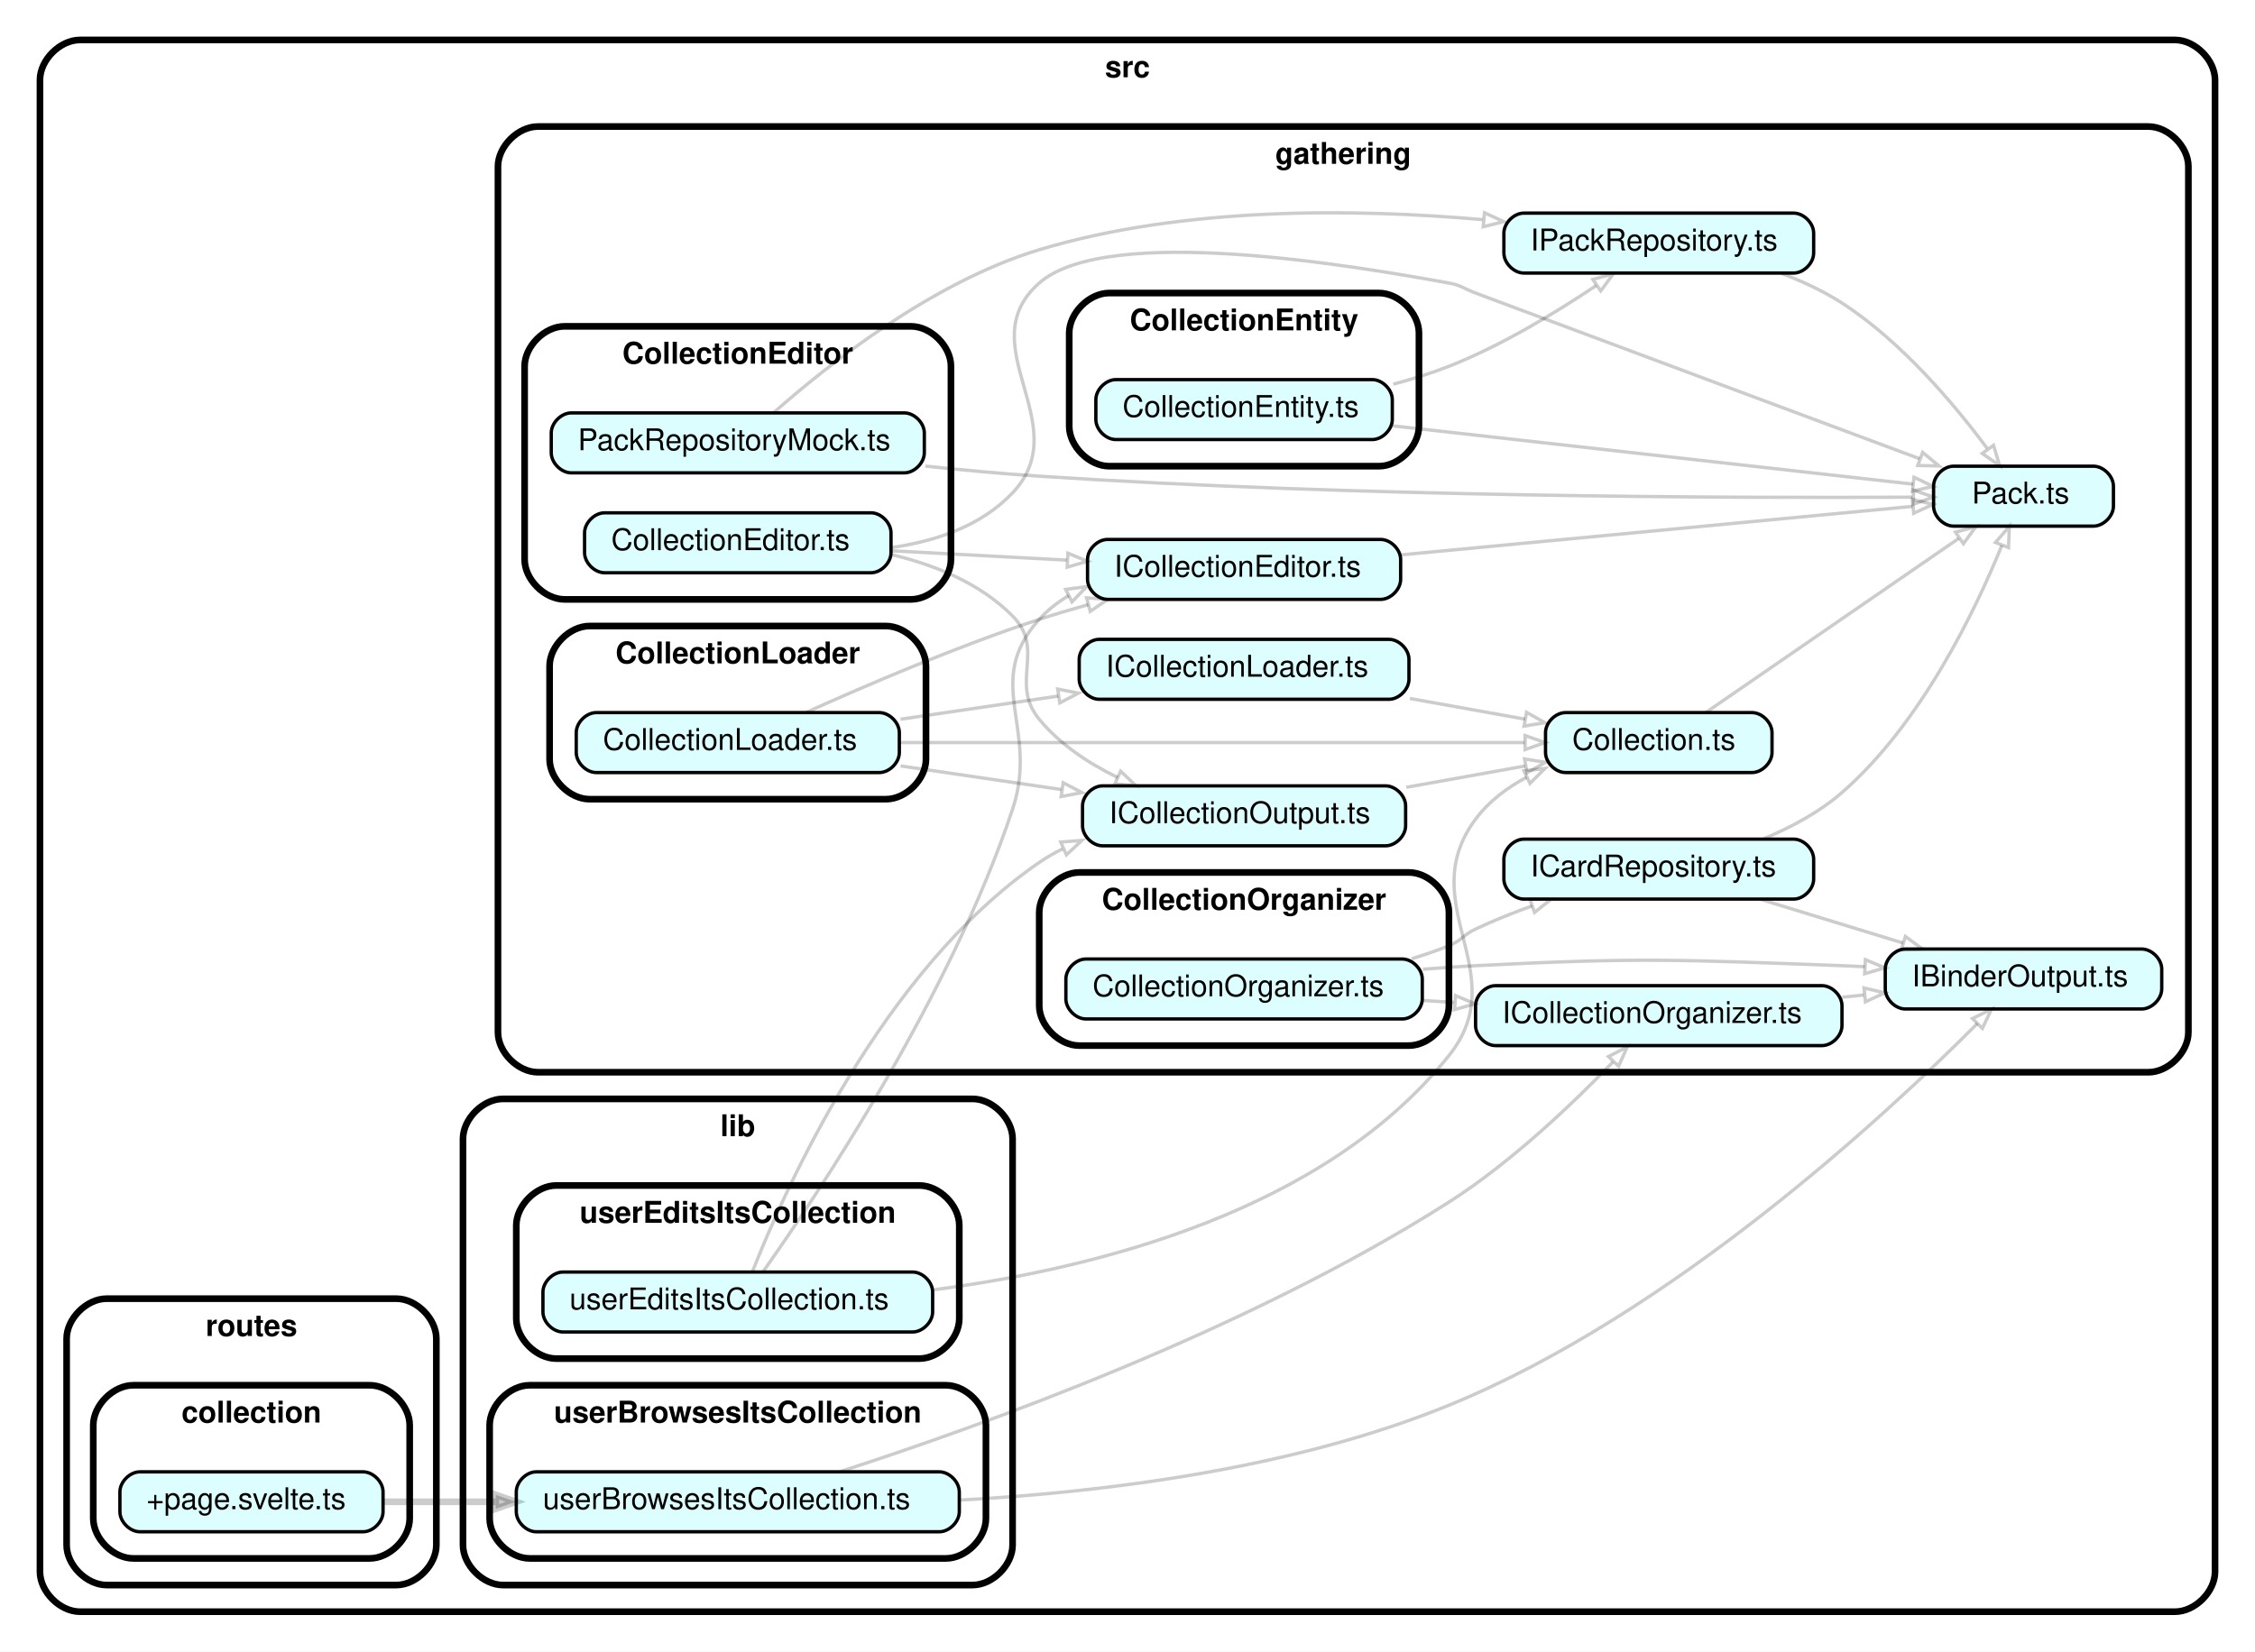
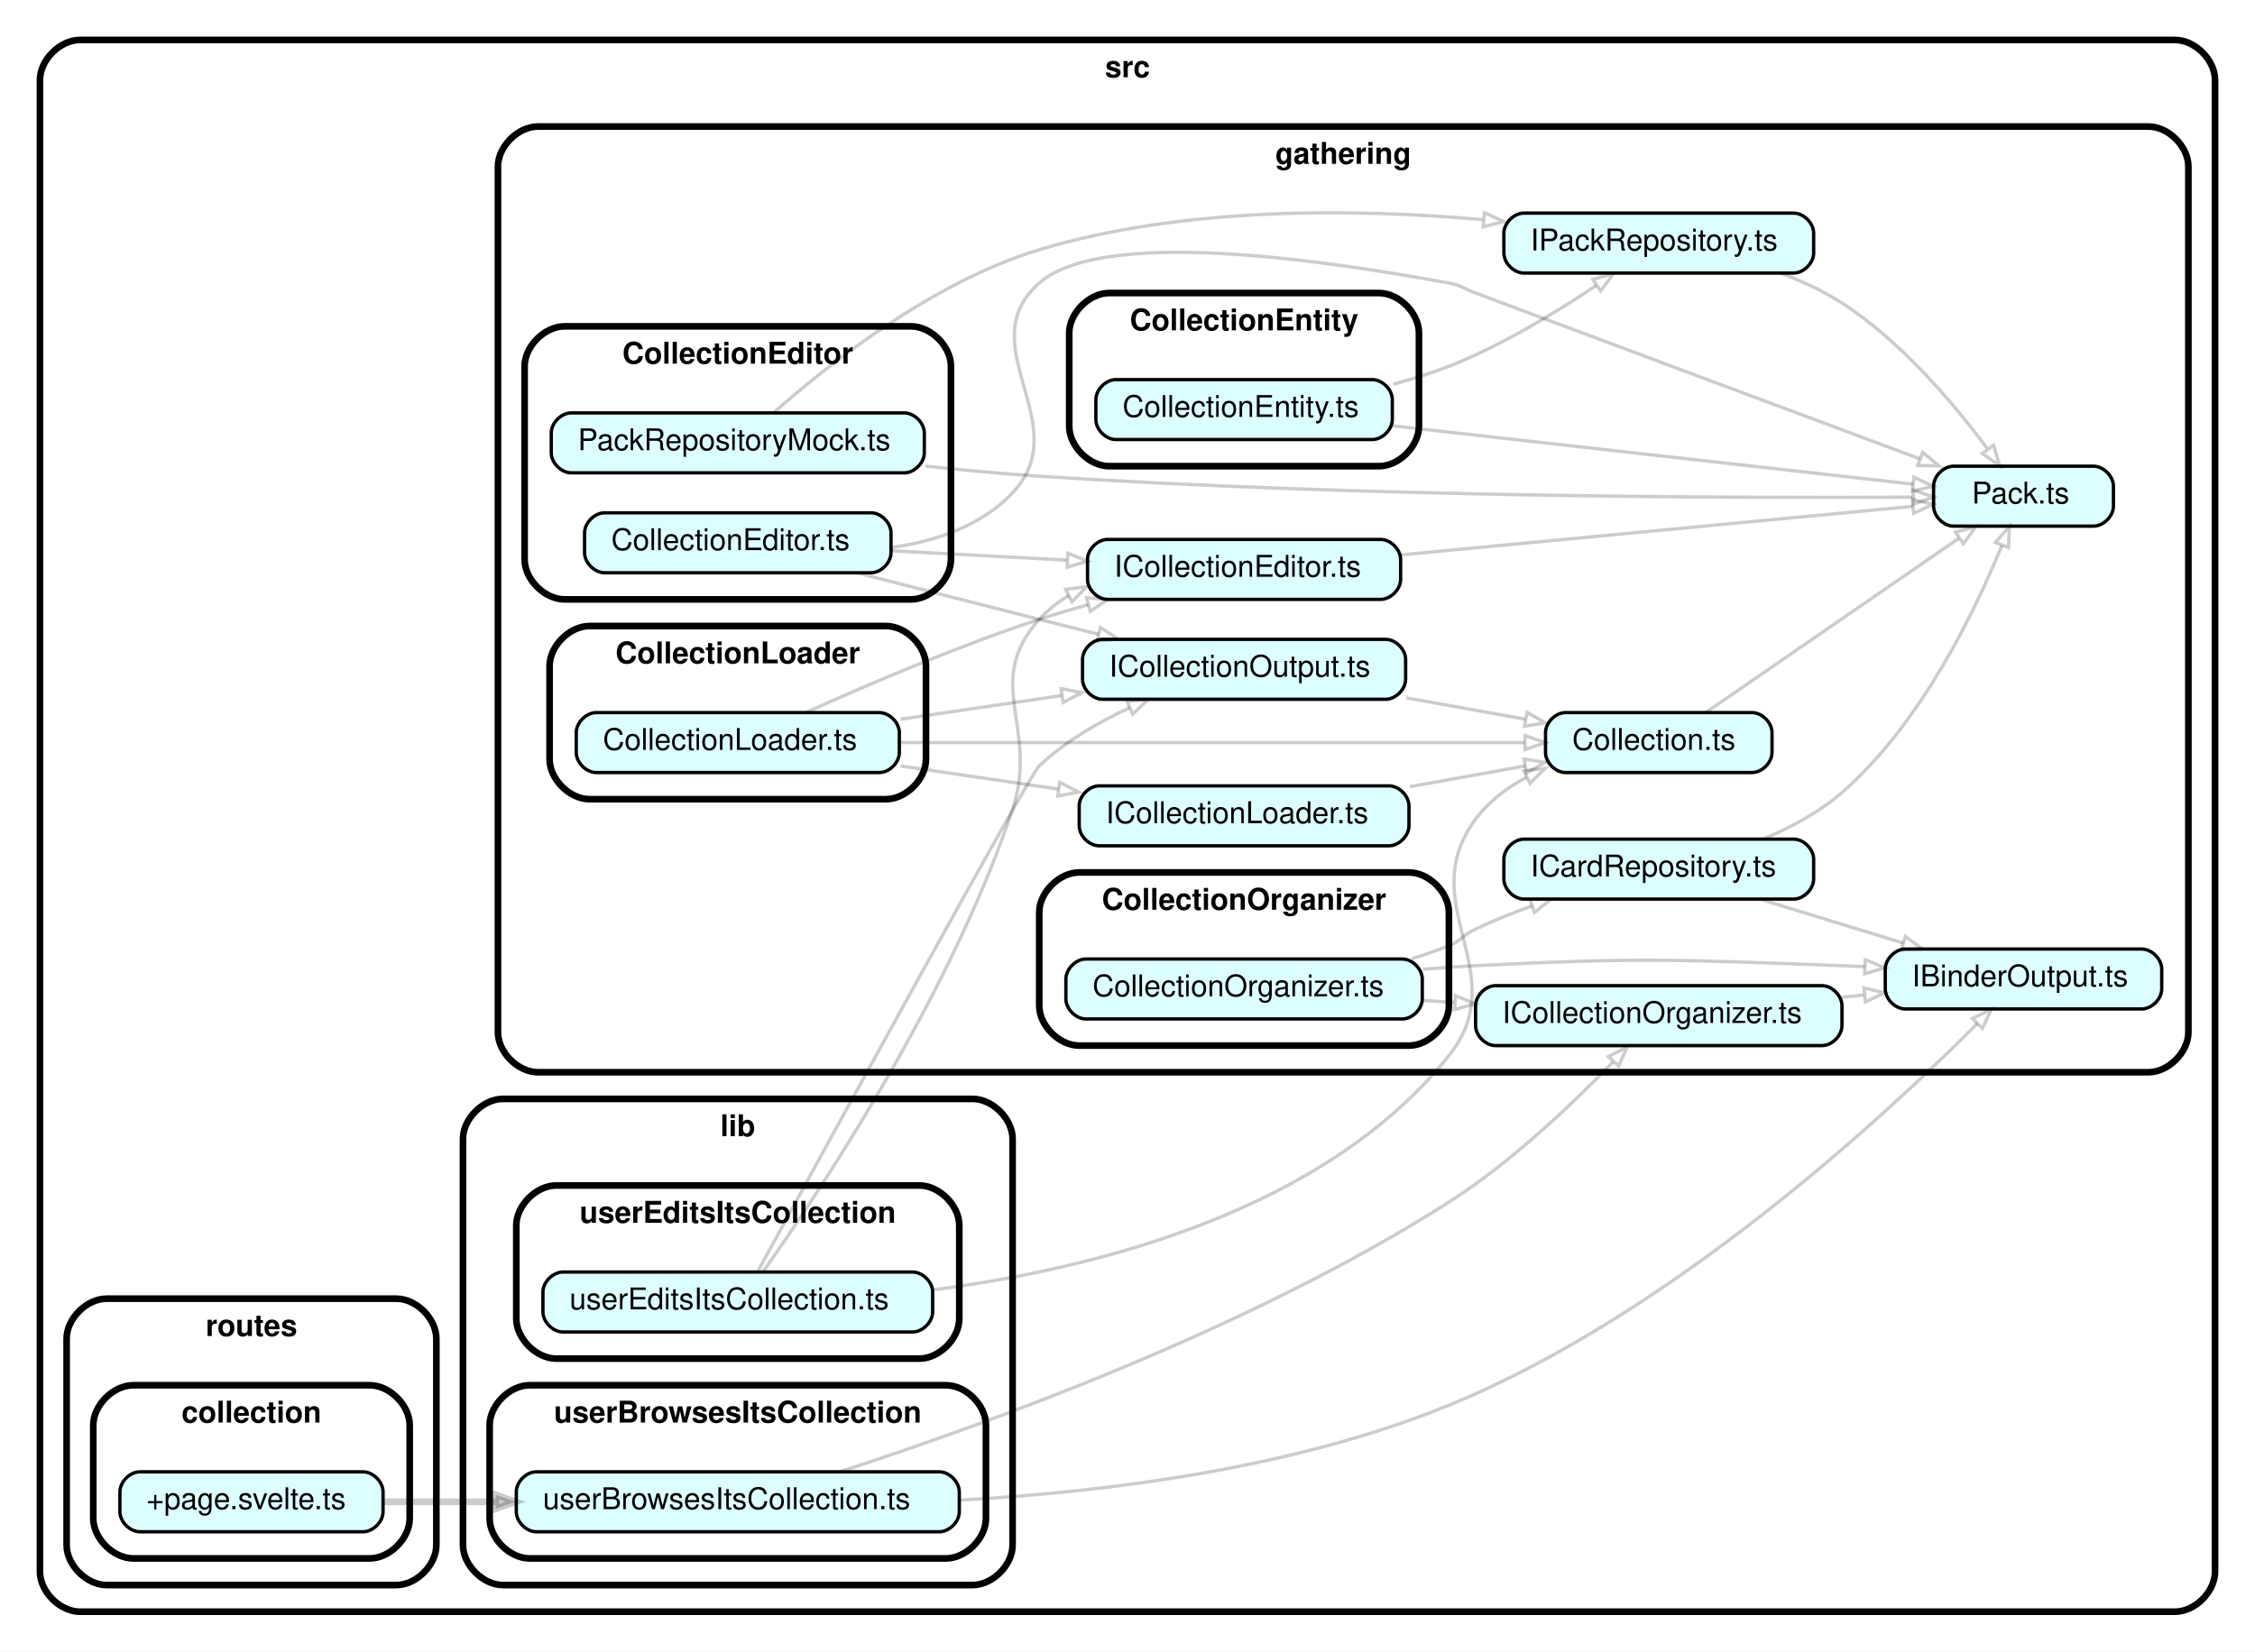
<svg xmlns="http://www.w3.org/2000/svg" xmlns:xlink="http://www.w3.org/1999/xlink" width="677pt" height="496pt" viewBox="0.00 0.00 677.00 496.00">
  <g id="graph0" class="graph" transform="scale(1 1) rotate(0) translate(4 492)">
    <polygon fill="white" stroke="transparent" points="-4,4 -4,-492 673,-492 673,4 -4,4" />
    <g id="clust1" class="cluster">
      <path fill="#ffffff" stroke="black" stroke-width="2" d="M20,-8C20,-8 649,-8 649,-8 655,-8 661,-14 661,-20 661,-20 661,-468 661,-468 661,-474 655,-480 649,-480 649,-480 20,-480 20,-480 14,-480 8,-474 8,-468 8,-468 8,-20 8,-20 8,-14 14,-8 20,-8" />
      <text text-anchor="middle" x="334.5" y="-468.8" font-family="Helvetica,sans-Serif" font-weight="bold" font-size="9.00">src</text>
    </g>
    <g id="clust2" class="cluster">
      <path fill="#ffffff" stroke="black" stroke-width="2" d="M157.5,-170C157.5,-170 641,-170 641,-170 647,-170 653,-176 653,-182 653,-182 653,-442 653,-442 653,-448 647,-454 641,-454 641,-454 157.5,-454 157.5,-454 151.5,-454 145.5,-448 145.5,-442 145.5,-442 145.5,-182 145.5,-182 145.5,-176 151.5,-170 157.5,-170" />
      <text text-anchor="middle" x="399.25" y="-442.8" font-family="Helvetica,sans-Serif" font-weight="bold" font-size="9.00">gathering</text>
    </g>
+     <g id="clust5" class="cluster">
+       <path fill="#ffffff" stroke="black" stroke-width="2" d="M173,-252C173,-252 262,-252 262,-252 268,-252 274,-258 274,-264 274,-264 274,-292 274,-292 274,-298 268,-304 262,-304 262,-304 173,-304 173,-304 167,-304 161,-298 161,-292 161,-292 161,-264 161,-264 161,-258 167,-252 173,-252" />
+       <text text-anchor="middle" x="217.5" y="-292.8" font-family="Helvetica,sans-Serif" font-weight="bold" font-size="9.00">CollectionLoader</text>
+     </g>
+     <g id="clust4" class="cluster">
+       <path fill="#ffffff" stroke="black" stroke-width="2" d="M329,-352C329,-352 410,-352 410,-352 416,-352 422,-358 422,-364 422,-364 422,-392 422,-392 422,-398 416,-404 410,-404 410,-404 329,-404 329,-404 323,-404 317,-398 317,-392 317,-392 317,-364 317,-364 317,-358 323,-352 329,-352" />
+       <text text-anchor="middle" x="369.5" y="-392.8" font-family="Helvetica,sans-Serif" font-weight="bold" font-size="9.00">CollectionEntity</text>
+     </g>
+     <g id="clust6" class="cluster">
+       <path fill="#ffffff" stroke="black" stroke-width="2" d="M320,-178C320,-178 419,-178 419,-178 425,-178 431,-184 431,-190 431,-190 431,-218 431,-218 431,-224 425,-230 419,-230 419,-230 320,-230 320,-230 314,-230 308,-224 308,-218 308,-218 308,-190 308,-190 308,-184 314,-178 320,-178" />
+       <text text-anchor="middle" x="369.5" y="-218.8" font-family="Helvetica,sans-Serif" font-weight="bold" font-size="9.00">CollectionOrganizer</text>
+     </g>
    <g id="clust3" class="cluster">
      <path fill="#ffffff" stroke="black" stroke-width="2" d="M165.5,-312C165.5,-312 269.5,-312 269.5,-312 275.5,-312 281.5,-318 281.5,-324 281.5,-324 281.5,-382 281.5,-382 281.5,-388 275.5,-394 269.5,-394 269.5,-394 165.5,-394 165.5,-394 159.5,-394 153.5,-388 153.5,-382 153.5,-382 153.5,-324 153.5,-324 153.5,-318 159.5,-312 165.5,-312" />
      <text text-anchor="middle" x="217.5" y="-382.8" font-family="Helvetica,sans-Serif" font-weight="bold" font-size="9.00">CollectionEditor</text>
-     </g>
-     <g id="clust6" class="cluster">
-       <path fill="#ffffff" stroke="black" stroke-width="2" d="M320,-178C320,-178 419,-178 419,-178 425,-178 431,-184 431,-190 431,-190 431,-218 431,-218 431,-224 425,-230 419,-230 419,-230 320,-230 320,-230 314,-230 308,-224 308,-218 308,-218 308,-190 308,-190 308,-184 314,-178 320,-178" />
-       <text text-anchor="middle" x="369.5" y="-218.8" font-family="Helvetica,sans-Serif" font-weight="bold" font-size="9.00">CollectionOrganizer</text>
-     </g>
-     <g id="clust5" class="cluster">
-       <path fill="#ffffff" stroke="black" stroke-width="2" d="M173,-252C173,-252 262,-252 262,-252 268,-252 274,-258 274,-264 274,-264 274,-292 274,-292 274,-298 268,-304 262,-304 262,-304 173,-304 173,-304 167,-304 161,-298 161,-292 161,-292 161,-264 161,-264 161,-258 167,-252 173,-252" />
-       <text text-anchor="middle" x="217.5" y="-292.8" font-family="Helvetica,sans-Serif" font-weight="bold" font-size="9.00">CollectionLoader</text>
-     </g>
-     <g id="clust4" class="cluster">
-       <path fill="#ffffff" stroke="black" stroke-width="2" d="M329,-352C329,-352 410,-352 410,-352 416,-352 422,-358 422,-364 422,-364 422,-392 422,-392 422,-398 416,-404 410,-404 410,-404 329,-404 329,-404 323,-404 317,-398 317,-392 317,-392 317,-364 317,-364 317,-358 323,-352 329,-352" />
-       <text text-anchor="middle" x="369.5" y="-392.8" font-family="Helvetica,sans-Serif" font-weight="bold" font-size="9.00">CollectionEntity</text>
    </g>
    <g id="clust7" class="cluster">
      <path fill="#ffffff" stroke="black" stroke-width="2" d="M147,-16C147,-16 288,-16 288,-16 294,-16 300,-22 300,-28 300,-28 300,-150 300,-150 300,-156 294,-162 288,-162 288,-162 147,-162 147,-162 141,-162 135,-156 135,-150 135,-150 135,-28 135,-28 135,-22 141,-16 147,-16" />
      <text text-anchor="middle" x="217.5" y="-150.8" font-family="Helvetica,sans-Serif" font-weight="bold" font-size="9.00">lib</text>
    </g>
    <g id="clust8" class="cluster">
      <path fill="#ffffff" stroke="black" stroke-width="2" d="M155,-24C155,-24 280,-24 280,-24 286,-24 292,-30 292,-36 292,-36 292,-64 292,-64 292,-70 286,-76 280,-76 280,-76 155,-76 155,-76 149,-76 143,-70 143,-64 143,-64 143,-36 143,-36 143,-30 149,-24 155,-24" />
      <text text-anchor="middle" x="217.5" y="-64.8" font-family="Helvetica,sans-Serif" font-weight="bold" font-size="9.00">userBrowsesItsCollection</text>
    </g>
    <g id="clust9" class="cluster">
      <path fill="#ffffff" stroke="black" stroke-width="2" d="M163,-84C163,-84 272,-84 272,-84 278,-84 284,-90 284,-96 284,-96 284,-124 284,-124 284,-130 278,-136 272,-136 272,-136 163,-136 163,-136 157,-136 151,-130 151,-124 151,-124 151,-96 151,-96 151,-90 157,-84 163,-84" />
      <text text-anchor="middle" x="217.5" y="-124.8" font-family="Helvetica,sans-Serif" font-weight="bold" font-size="9.00">userEditsItsCollection</text>
    </g>
    <g id="clust10" class="cluster">
      <path fill="#ffffff" stroke="black" stroke-width="2" d="M28,-16C28,-16 115,-16 115,-16 121,-16 127,-22 127,-28 127,-28 127,-90 127,-90 127,-96 121,-102 115,-102 115,-102 28,-102 28,-102 22,-102 16,-96 16,-90 16,-90 16,-28 16,-28 16,-22 22,-16 28,-16" />
      <text text-anchor="middle" x="71.5" y="-90.8" font-family="Helvetica,sans-Serif" font-weight="bold" font-size="9.00">routes</text>
    </g>
    <g id="clust11" class="cluster">
      <path fill="#ffffff" stroke="black" stroke-width="2" d="M36,-24C36,-24 107,-24 107,-24 113,-24 119,-30 119,-36 119,-36 119,-64 119,-64 119,-70 113,-76 107,-76 107,-76 36,-76 36,-76 30,-76 24,-70 24,-64 24,-64 24,-36 24,-36 24,-30 30,-24 36,-24" />
      <text text-anchor="middle" x="71.5" y="-64.8" font-family="Helvetica,sans-Serif" font-weight="bold" font-size="9.00">collection</text>
    </g>
    <g id="node1" class="node">
      <g id="a_node1">
        <a xlink:href="src/gathering/Collection.ts" xlink:title="Collection.ts">
          <path fill="#ddfeff" stroke="black" d="M522,-278C522,-278 466,-278 466,-278 463,-278 460,-275 460,-272 460,-272 460,-266 460,-266 460,-263 463,-260 466,-260 466,-260 522,-260 522,-260 525,-260 528,-263 528,-266 528,-266 528,-272 528,-272 528,-275 525,-278 522,-278" />
          <text text-anchor="start" x="468" y="-266.8" font-family="Helvetica,sans-Serif" font-size="9.00">Collection.ts</text>
        </a>
      </g>
    </g>
    <g id="node2" class="node">
      <g id="a_node2">
        <a xlink:href="src/gathering/Pack.ts" xlink:title="Pack.ts">
          <path fill="#ddfeff" stroke="black" d="M624.5,-352C624.5,-352 582.5,-352 582.5,-352 579.5,-352 576.5,-349 576.5,-346 576.5,-346 576.5,-340 576.5,-340 576.5,-337 579.5,-334 582.5,-334 582.5,-334 624.5,-334 624.5,-334 627.5,-334 630.5,-337 630.5,-340 630.5,-340 630.5,-346 630.5,-346 630.5,-349 627.5,-352 624.5,-352" />
          <text text-anchor="start" x="588" y="-340.8" font-family="Helvetica,sans-Serif" font-size="9.00">Pack.ts</text>
        </a>
      </g>
    </g>
    <g id="edge1" class="edge">
      <path fill="none" stroke="#000000" stroke-opacity="0.2" d="M508.18,-278.07C527.2,-291.17 562.43,-315.41 584.03,-330.29" />
      <polygon fill="none" stroke="#000000" stroke-opacity="0.2" points="583.08,-332.18 589.21,-333.85 585.46,-328.72 583.08,-332.18" />
    </g>
    <g id="node3" class="node">
      <g id="a_node3">
        <a xlink:href="src/gathering/CollectionEditor/CollectionEditor.ts" xlink:title="CollectionEditor.ts">
          <path fill="#ddfeff" stroke="black" d="M257.5,-338C257.5,-338 177.5,-338 177.5,-338 174.5,-338 171.5,-335 171.5,-332 171.5,-332 171.5,-326 171.5,-326 171.5,-323 174.5,-320 177.5,-320 177.5,-320 257.5,-320 257.5,-320 260.5,-320 263.5,-323 263.5,-326 263.5,-326 263.5,-332 263.5,-332 263.5,-335 260.5,-338 257.5,-338" />
          <text text-anchor="start" x="179.5" y="-326.8" font-family="Helvetica,sans-Serif" font-size="9.00">CollectionEditor.ts</text>
        </a>
      </g>
    </g>
    <g id="edge4" class="edge">
      <path fill="none" stroke="#000000" stroke-opacity="0.2" d="M263.52,-327.55C276.96,-329.44 290.61,-334.07 300,-344 319.39,-364.51 286.82,-388.34 308,-407 328.51,-425.07 404.11,-411.88 431,-407 434.74,-406.32 435.44,-405.33 439,-404 485.48,-386.61 539.42,-366.5 572.24,-354.27" />
      <polygon fill="none" stroke="#000000" stroke-opacity="0.2" points="573.23,-356.14 578.12,-352.08 571.76,-352.21 573.23,-356.14" />
    </g>
    <g id="node4" class="node">
      <g id="a_node4">
        <a xlink:href="src/gathering/ICollectionEditor.ts" xlink:title="ICollectionEditor.ts">
          <path fill="#ddfeff" stroke="black" d="M410.5,-330C410.5,-330 328.5,-330 328.5,-330 325.5,-330 322.5,-327 322.5,-324 322.5,-324 322.5,-318 322.5,-318 322.5,-315 325.5,-312 328.5,-312 328.5,-312 410.5,-312 410.5,-312 413.5,-312 416.5,-315 416.5,-318 416.5,-318 416.5,-324 416.5,-324 416.5,-327 413.5,-330 410.5,-330" />
          <text text-anchor="start" x="330.5" y="-318.8" font-family="Helvetica,sans-Serif" font-size="9.00">ICollectionEditor.ts</text>
        </a>
      </g>
    </g>
    <g id="edge2" class="edge">
      <path fill="none" stroke="#000000" stroke-opacity="0.2" d="M263.5,-326.6C280.11,-325.71 299.05,-324.7 316.24,-323.79" />
      <polygon fill="none" stroke="#000000" stroke-opacity="0.2" points="316.61,-325.87 322.49,-323.45 316.39,-321.68 316.61,-325.87" />
    </g>
    <g id="node5" class="node">
      <g id="a_node5">
        <a xlink:href="src/gathering/ICollectionOutput.ts" xlink:title="ICollectionOutput.ts">
-           <path fill="#ddfeff" stroke="black" d="M412,-256C412,-256 327,-256 327,-256 324,-256 321,-253 321,-250 321,-250 321,-244 321,-244 321,-241 324,-238 327,-238 327,-238 412,-238 412,-238 415,-238 418,-241 418,-244 418,-244 418,-250 418,-250 418,-253 415,-256 412,-256" />
-           <text text-anchor="start" x="329" y="-244.8" font-family="Helvetica,sans-Serif" font-size="9.00">ICollectionOutput.ts</text>
+           <path fill="#ddfeff" stroke="black" d="M412,-300C412,-300 327,-300 327,-300 324,-300 321,-297 321,-294 321,-294 321,-288 321,-288 321,-285 324,-282 327,-282 327,-282 412,-282 412,-282 415,-282 418,-285 418,-288 418,-288 418,-294 418,-294 418,-297 415,-300 412,-300" />
+           <text text-anchor="start" x="329" y="-288.8" font-family="Helvetica,sans-Serif" font-size="9.00">ICollectionOutput.ts</text>
        </a>
      </g>
    </g>
    <g id="edge3" class="edge">
-       <path fill="none" stroke="#000000" stroke-opacity="0.2" d="M263.89,-325.39C277.04,-322.24 290.42,-316.69 300,-307 310.01,-296.88 298.96,-286.99 308,-276 314.19,-268.48 322.79,-262.77 331.57,-258.5" />
-       <polygon fill="none" stroke="#000000" stroke-opacity="0.2" points="332.44,-260.41 337.04,-256.03 330.71,-256.59 332.44,-260.41" />
+       <path fill="none" stroke="#000000" stroke-opacity="0.2" d="M253.34,-319.97C269.89,-315.7 289.96,-310.56 308,-306 313.74,-304.55 319.8,-303.03 325.77,-301.55" />
+       <polygon fill="none" stroke="#000000" stroke-opacity="0.2" points="326.38,-303.56 331.69,-300.07 325.37,-299.48 326.38,-303.56" />
    </g>
    <g id="edge18" class="edge">
      <path fill="none" stroke="#000000" stroke-opacity="0.2" d="M416.61,-325.37C462.02,-329.68 530.21,-336.14 570.14,-339.93" />
      <polygon fill="none" stroke="#000000" stroke-opacity="0.2" points="570.13,-342.04 576.3,-340.52 570.53,-337.86 570.13,-342.04" />
    </g>
    <g id="edge21" class="edge">
-       <path fill="none" stroke="#000000" stroke-opacity="0.2" d="M418.21,-255.57C430,-257.69 442.5,-259.93 453.83,-261.96" />
-       <polygon fill="none" stroke="#000000" stroke-opacity="0.2" points="453.71,-264.08 459.99,-263.07 454.46,-259.94 453.71,-264.08" />
+       <path fill="none" stroke="#000000" stroke-opacity="0.2" d="M418.21,-282.43C430,-280.31 442.5,-278.07 453.83,-276.04" />
+       <polygon fill="none" stroke="#000000" stroke-opacity="0.2" points="454.46,-278.06 459.99,-274.93 453.71,-273.92 454.46,-278.06" />
    </g>
    <g id="node6" class="node">
      <g id="a_node6">
        <a xlink:href="src/gathering/CollectionEditor/PackRepositoryMock.ts" xlink:title="PackRepositoryMock.ts">
          <path fill="#ddfeff" stroke="black" d="M267.5,-368C267.5,-368 167.5,-368 167.5,-368 164.5,-368 161.5,-365 161.5,-362 161.5,-362 161.5,-356 161.5,-356 161.5,-353 164.5,-350 167.5,-350 167.5,-350 267.5,-350 267.5,-350 270.5,-350 273.5,-353 273.5,-356 273.5,-356 273.5,-362 273.5,-362 273.5,-365 270.5,-368 267.5,-368" />
          <text text-anchor="start" x="169.5" y="-356.8" font-family="Helvetica,sans-Serif" font-size="9.00">PackRepositoryMock.ts</text>
        </a>
      </g>
    </g>
    <g id="edge6" class="edge">
      <path fill="none" stroke="#000000" stroke-opacity="0.2" d="M273.81,-352.02C285.11,-350.82 296.92,-349.73 308,-349 403.13,-342.73 515.88,-342.41 570.14,-342.7" />
      <polygon fill="none" stroke="#000000" stroke-opacity="0.2" points="570.45,-344.8 576.47,-342.74 570.48,-340.6 570.45,-344.8" />
    </g>
    <g id="node7" class="node">
      <g id="a_node7">
        <a xlink:href="src/gathering/IPackRepository.ts" xlink:title="IPackRepository.ts">
          <path fill="#ddfeff" stroke="black" d="M534.5,-428C534.5,-428 453.5,-428 453.5,-428 450.5,-428 447.5,-425 447.5,-422 447.5,-422 447.5,-416 447.5,-416 447.5,-413 450.5,-410 453.5,-410 453.5,-410 534.5,-410 534.5,-410 537.5,-410 540.5,-413 540.5,-416 540.5,-416 540.5,-422 540.5,-422 540.5,-425 537.5,-428 534.5,-428" />
          <text text-anchor="start" x="455.5" y="-416.8" font-family="Helvetica,sans-Serif" font-size="9.00">IPackRepository.ts</text>
        </a>
      </g>
    </g>
    <g id="edge5" class="edge">
      <path fill="none" stroke="#000000" stroke-opacity="0.2" d="M228.27,-368.07C243.76,-381.78 275.56,-407.22 308,-417 351.46,-430.11 403.32,-429.35 441.05,-426.05" />
      <polygon fill="none" stroke="#000000" stroke-opacity="0.2" points="441.68,-428.1 447.46,-425.45 441.29,-423.91 441.68,-428.1" />
    </g>
    <g id="edge22" class="edge">
      <path fill="none" stroke="#000000" stroke-opacity="0.2" d="M530.75,-409.93C537.09,-407.54 543.44,-404.59 549,-401 566.92,-389.42 582.84,-370.46 592.56,-357.39" />
      <polygon fill="none" stroke="#000000" stroke-opacity="0.2" points="594.51,-358.28 596.33,-352.19 591.11,-355.81 594.51,-358.28" />
    </g>
    <g id="node8" class="node">
      <g id="a_node8">
        <a xlink:href="src/gathering/CollectionEntity/CollectionEntity.ts" xlink:title="CollectionEntity.ts">
          <path fill="#ddfeff" stroke="black" d="M408,-378C408,-378 331,-378 331,-378 328,-378 325,-375 325,-372 325,-372 325,-366 325,-366 325,-363 328,-360 331,-360 331,-360 408,-360 408,-360 411,-360 414,-363 414,-366 414,-366 414,-372 414,-372 414,-375 411,-378 408,-378" />
          <text text-anchor="start" x="333" y="-366.8" font-family="Helvetica,sans-Serif" font-size="9.00">CollectionEntity.ts</text>
        </a>
      </g>
    </g>
    <g id="edge8" class="edge">
      <path fill="none" stroke="#000000" stroke-opacity="0.2" d="M414.14,-364.11C459.58,-359.02 529.7,-351.16 570.34,-346.6" />
      <polygon fill="none" stroke="#000000" stroke-opacity="0.2" points="570.63,-348.68 576.36,-345.93 570.16,-344.51 570.63,-348.68" />
    </g>
    <g id="edge7" class="edge">
      <path fill="none" stroke="#000000" stroke-opacity="0.2" d="M414.3,-376.63C420,-378.14 425.7,-379.92 431,-382 446.78,-388.21 463.2,-398.19 475.17,-406.22" />
      <polygon fill="none" stroke="#000000" stroke-opacity="0.2" points="474.2,-408.1 480.34,-409.75 476.57,-404.63 474.2,-408.1" />
    </g>
    <g id="node9" class="node">
      <g id="a_node9">
        <a xlink:href="src/gathering/CollectionLoader/CollectionLoader.ts" xlink:title="CollectionLoader.ts">
          <path fill="#ddfeff" stroke="black" d="M260,-278C260,-278 175,-278 175,-278 172,-278 169,-275 169,-272 169,-272 169,-266 169,-266 169,-263 172,-260 175,-260 175,-260 260,-260 260,-260 263,-260 266,-263 266,-266 266,-266 266,-272 266,-272 266,-275 263,-278 260,-278" />
          <text text-anchor="start" x="177" y="-266.8" font-family="Helvetica,sans-Serif" font-size="9.00">CollectionLoader.ts</text>
        </a>
      </g>
    </g>
    <g id="edge9" class="edge">
      <path fill="none" stroke="#000000" stroke-opacity="0.2" d="M266,-269C319.12,-269 404.19,-269 453.71,-269" />
      <polygon fill="none" stroke="#000000" stroke-opacity="0.2" points="453.87,-271.1 459.87,-269 453.87,-266.9 453.87,-271.1" />
    </g>
    <g id="edge10" class="edge">
      <path fill="none" stroke="#000000" stroke-opacity="0.2" d="M238.09,-278.09C256.01,-286.17 283.4,-297.92 308,-306 312.73,-307.55 317.71,-309.03 322.7,-310.42" />
      <polygon fill="none" stroke="#000000" stroke-opacity="0.2" points="322.22,-312.46 328.56,-311.99 323.31,-308.4 322.22,-312.46" />
    </g>
    <g id="edge12" class="edge">
-       <path fill="none" stroke="#000000" stroke-opacity="0.2" d="M266.37,-261.98C281.74,-259.72 298.86,-257.21 314.62,-254.9" />
-       <polygon fill="none" stroke="#000000" stroke-opacity="0.2" points="315.19,-256.94 320.82,-253.99 314.58,-252.79 315.19,-256.94" />
+       <path fill="none" stroke="#000000" stroke-opacity="0.2" d="M266.37,-276.02C281.74,-278.28 298.86,-280.79 314.62,-283.1" />
+       <polygon fill="none" stroke="#000000" stroke-opacity="0.2" points="314.58,-285.21 320.82,-284.01 315.19,-281.06 314.58,-285.21" />
    </g>
    <g id="node10" class="node">
      <g id="a_node10">
        <a xlink:href="src/gathering/ICollectionLoader.ts" xlink:title="ICollectionLoader.ts">
-           <path fill="#ddfeff" stroke="black" d="M413,-300C413,-300 326,-300 326,-300 323,-300 320,-297 320,-294 320,-294 320,-288 320,-288 320,-285 323,-282 326,-282 326,-282 413,-282 413,-282 416,-282 419,-285 419,-288 419,-288 419,-294 419,-294 419,-297 416,-300 413,-300" />
-           <text text-anchor="start" x="328" y="-288.8" font-family="Helvetica,sans-Serif" font-size="9.00">ICollectionLoader.ts</text>
+           <path fill="#ddfeff" stroke="black" d="M413,-256C413,-256 326,-256 326,-256 323,-256 320,-253 320,-250 320,-250 320,-244 320,-244 320,-241 323,-238 326,-238 326,-238 413,-238 413,-238 416,-238 419,-241 419,-244 419,-244 419,-250 419,-250 419,-253 416,-256 413,-256" />
+           <text text-anchor="start" x="328" y="-244.8" font-family="Helvetica,sans-Serif" font-size="9.00">ICollectionLoader.ts</text>
        </a>
      </g>
    </g>
    <g id="edge11" class="edge">
-       <path fill="none" stroke="#000000" stroke-opacity="0.2" d="M266.37,-276.02C281.44,-278.23 298.19,-280.69 313.69,-282.96" />
-       <polygon fill="none" stroke="#000000" stroke-opacity="0.2" points="313.55,-285.06 319.79,-283.86 314.16,-280.91 313.55,-285.06" />
+       <path fill="none" stroke="#000000" stroke-opacity="0.2" d="M266.37,-261.98C281.44,-259.77 298.19,-257.31 313.69,-255.04" />
+       <polygon fill="none" stroke="#000000" stroke-opacity="0.2" points="314.16,-257.09 319.79,-254.14 313.55,-252.94 314.16,-257.09" />
    </g>
    <g id="edge19" class="edge">
-       <path fill="none" stroke="#000000" stroke-opacity="0.2" d="M419.27,-282.24C430.75,-280.18 442.85,-278.01 453.85,-276.03" />
-       <polygon fill="none" stroke="#000000" stroke-opacity="0.2" points="454.3,-278.08 459.83,-274.96 453.56,-273.95 454.3,-278.08" />
+       <path fill="none" stroke="#000000" stroke-opacity="0.2" d="M419.27,-255.76C430.75,-257.82 442.85,-259.99 453.85,-261.97" />
+       <polygon fill="none" stroke="#000000" stroke-opacity="0.2" points="453.56,-264.05 459.83,-263.04 454.3,-259.92 453.56,-264.05" />
    </g>
    <g id="node11" class="node">
      <g id="a_node11">
        <a xlink:href="src/gathering/CollectionOrganizer/CollectionOrganizer.ts" xlink:title="CollectionOrganizer.ts">
          <path fill="#ddfeff" stroke="black" d="M417,-204C417,-204 322,-204 322,-204 319,-204 316,-201 316,-198 316,-198 316,-192 316,-192 316,-189 319,-186 322,-186 322,-186 417,-186 417,-186 420,-186 423,-189 423,-192 423,-192 423,-198 423,-198 423,-201 420,-204 417,-204" />
          <text text-anchor="start" x="324" y="-192.8" font-family="Helvetica,sans-Serif" font-size="9.00">CollectionOrganizer.ts</text>
        </a>
      </g>
    </g>
    <g id="node12" class="node">
      <g id="a_node12">
        <a xlink:href="src/gathering/IBinderOutput.ts" xlink:title="IBinderOutput.ts">
          <path fill="#ddfeff" stroke="black" d="M639,-207C639,-207 568,-207 568,-207 565,-207 562,-204 562,-201 562,-201 562,-195 562,-195 562,-192 565,-189 568,-189 568,-189 639,-189 639,-189 642,-189 645,-192 645,-195 645,-195 645,-201 645,-201 645,-204 642,-207 639,-207" />
          <text text-anchor="start" x="570" y="-195.8" font-family="Helvetica,sans-Serif" font-size="9.00">IBinderOutput.ts</text>
        </a>
      </g>
    </g>
    <g id="edge13" class="edge">
      <path fill="none" stroke="#000000" stroke-opacity="0.2" d="M423.19,-200.93C428.52,-201.37 433.87,-201.74 439,-202 487.83,-204.49 500.15,-203.82 549,-202 551.23,-201.92 553.5,-201.81 555.8,-201.7" />
      <polygon fill="none" stroke="#000000" stroke-opacity="0.2" points="556.04,-203.79 561.91,-201.35 555.81,-199.59 556.04,-203.79" />
    </g>
    <g id="node13" class="node">
      <g id="a_node13">
        <a xlink:href="src/gathering/ICardRepository.ts" xlink:title="ICardRepository.ts">
          <path fill="#ddfeff" stroke="black" d="M534.5,-240C534.5,-240 453.5,-240 453.5,-240 450.5,-240 447.5,-237 447.5,-234 447.5,-234 447.5,-228 447.5,-228 447.5,-225 450.5,-222 453.5,-222 453.5,-222 534.5,-222 534.5,-222 537.5,-222 540.5,-225 540.5,-228 540.5,-228 540.5,-234 540.5,-234 540.5,-237 537.5,-240 534.5,-240" />
          <text text-anchor="start" x="455.5" y="-228.8" font-family="Helvetica,sans-Serif" font-size="9.00">ICardRepository.ts</text>
        </a>
      </g>
    </g>
    <g id="edge14" class="edge">
      <path fill="none" stroke="#000000" stroke-opacity="0.2" d="M419.81,-204.08C423.64,-205.25 427.42,-206.55 431,-208 434.89,-209.58 435.21,-211.21 439,-213 444.36,-215.53 450.18,-217.86 455.94,-219.95" />
      <polygon fill="none" stroke="#000000" stroke-opacity="0.2" points="455.31,-221.95 461.67,-221.95 456.7,-217.99 455.31,-221.95" />
    </g>
    <g id="node14" class="node">
      <g id="a_node14">
        <a xlink:href="src/gathering/ICollectionOrganizer.ts" xlink:title="ICollectionOrganizer.ts">
          <path fill="#ddfeff" stroke="black" d="M543,-196C543,-196 445,-196 445,-196 442,-196 439,-193 439,-190 439,-190 439,-184 439,-184 439,-181 442,-178 445,-178 445,-178 543,-178 543,-178 546,-178 549,-181 549,-184 549,-184 549,-190 549,-190 549,-193 546,-196 543,-196" />
          <text text-anchor="start" x="447" y="-184.8" font-family="Helvetica,sans-Serif" font-size="9.00">ICollectionOrganizer.ts</text>
        </a>
      </g>
    </g>
    <g id="edge15" class="edge">
      <path fill="none" stroke="#000000" stroke-opacity="0.2" d="M423.16,-191.56C426.24,-191.36 429.35,-191.16 432.46,-190.95" />
      <polygon fill="none" stroke="#000000" stroke-opacity="0.2" points="432.97,-193.02 438.82,-190.54 432.7,-188.83 432.97,-193.02" />
    </g>
    <g id="edge16" class="edge">
      <path fill="none" stroke="#000000" stroke-opacity="0.2" d="M525.5,-240.11C533.74,-243.56 542.24,-248.11 549,-254 572.81,-274.72 589.07,-308.72 596.98,-328.15" />
      <polygon fill="none" stroke="#000000" stroke-opacity="0.2" points="595.09,-329.1 599.25,-333.91 599,-327.56 595.09,-329.1" />
    </g>
    <g id="edge17" class="edge">
      <path fill="none" stroke="#000000" stroke-opacity="0.2" d="M524.37,-221.98C537.65,-217.91 553.44,-213.06 567.33,-208.8" />
      <polygon fill="none" stroke="#000000" stroke-opacity="0.2" points="568.04,-210.77 573.16,-207.01 566.81,-206.76 568.04,-210.77" />
    </g>
    <g id="edge20" class="edge">
      <path fill="none" stroke="#000000" stroke-opacity="0.2" d="M549.06,-192.53C551.21,-192.75 553.35,-192.97 555.48,-193.19" />
      <polygon fill="none" stroke="#000000" stroke-opacity="0.2" points="555.63,-195.31 561.81,-193.84 556.05,-191.14 555.63,-195.31" />
    </g>
    <g id="node15" class="node">
      <g id="a_node15">
        <a xlink:href="src/lib/userBrowsesItsCollection/userBrowsesItsCollection.ts" xlink:title="userBrowsesItsCollection.ts">
          <path fill="#ddfeff" stroke="black" d="M278,-50C278,-50 157,-50 157,-50 154,-50 151,-47 151,-44 151,-44 151,-38 151,-38 151,-35 154,-32 157,-32 157,-32 278,-32 278,-32 281,-32 284,-35 284,-38 284,-38 284,-44 284,-44 284,-47 281,-50 278,-50" />
          <text text-anchor="start" x="159" y="-38.8" font-family="Helvetica,sans-Serif" font-size="9.00">userBrowsesItsCollection.ts</text>
        </a>
      </g>
    </g>
    <g id="edge23" class="edge">
      <path fill="none" stroke="#000000" stroke-opacity="0.2" d="M284.39,-41.53C327.51,-43.89 384.31,-50.89 431,-70 498.29,-97.53 562.91,-157.76 589.63,-184.62" />
      <polygon fill="none" stroke="#000000" stroke-opacity="0.2" points="588.17,-186.13 593.88,-188.93 591.16,-183.18 588.17,-186.13" />
    </g>
    <g id="edge24" class="edge">
      <path fill="none" stroke="#000000" stroke-opacity="0.2" d="M248.2,-50.06C290.73,-63.8 370.53,-92.44 431,-131 449.79,-142.98 468.35,-160.74 480.2,-173.04" />
      <polygon fill="none" stroke="#000000" stroke-opacity="0.2" points="478.89,-174.71 484.54,-177.62 481.94,-171.82 478.89,-174.71" />
    </g>
    <g id="node16" class="node">
      <g id="a_node16">
        <a xlink:href="src/lib/userEditsItsCollection/userEditsItsCollection.ts" xlink:title="userEditsItsCollection.ts">
          <path fill="#ddfeff" stroke="black" d="M270,-110C270,-110 165,-110 165,-110 162,-110 159,-107 159,-104 159,-104 159,-98 159,-98 159,-95 162,-92 165,-92 165,-92 270,-92 270,-92 273,-92 276,-95 276,-98 276,-98 276,-104 276,-104 276,-107 273,-110 270,-110" />
          <text text-anchor="start" x="167" y="-98.8" font-family="Helvetica,sans-Serif" font-size="9.00">userEditsItsCollection.ts</text>
        </a>
      </g>
    </g>
    <g id="edge25" class="edge">
      <path fill="none" stroke="#000000" stroke-opacity="0.2" d="M276.39,-104.68C325.53,-111.1 393.82,-128.45 431,-175 450.82,-199.81 420.03,-220.53 439,-246 442.96,-251.32 448.4,-255.42 454.3,-258.58" />
      <polygon fill="none" stroke="#000000" stroke-opacity="0.2" points="453.51,-260.53 459.83,-261.22 455.33,-256.74 453.51,-260.53" />
    </g>
    <g id="edge26" class="edge">
      <path fill="none" stroke="#000000" stroke-opacity="0.2" d="M225.11,-110.14C240.96,-132.54 281.19,-192.5 300,-249 308.08,-273.27 290.87,-287 308,-306 310.57,-308.85 313.58,-311.2 316.87,-313.13" />
      <polygon fill="none" stroke="#000000" stroke-opacity="0.2" points="315.94,-315.01 322.25,-315.83 317.83,-311.26 315.94,-315.01" />
    </g>
    <g id="edge27" class="edge">
-       <path fill="none" stroke="#000000" stroke-opacity="0.2" d="M221.89,-110.09C231.39,-134.29 260.74,-200.58 308,-233 310.2,-234.51 312.54,-235.86 314.97,-237.06" />
-       <polygon fill="none" stroke="#000000" stroke-opacity="0.2" points="314.46,-239.13 320.8,-239.62 316.15,-235.28 314.46,-239.13" />
+       <path fill="none" stroke="#000000" stroke-opacity="0.2" d="M223.62,-110.39C242.16,-144.36 304.83,-259.01 308,-262 315.73,-269.27 325.62,-275.04 335.15,-279.46" />
+       <polygon fill="none" stroke="#000000" stroke-opacity="0.2" points="334.37,-281.41 340.71,-281.9 336.06,-277.56 334.37,-281.41" />
    </g>
    <g id="node17" class="node">
      <g id="a_node17">
        <a xlink:href="src/routes/collection/+page.svelte.ts" xlink:title="+page.svelte.ts">
          <path fill="#ddfeff" stroke="black" d="M105,-50C105,-50 38,-50 38,-50 35,-50 32,-47 32,-44 32,-44 32,-38 32,-38 32,-35 35,-32 38,-32 38,-32 105,-32 105,-32 108,-32 111,-35 111,-38 111,-38 111,-44 111,-44 111,-47 108,-50 105,-50" />
          <text text-anchor="start" x="40" y="-38.8" font-family="Helvetica,sans-Serif" font-size="9.00">+page.svelte.ts</text>
        </a>
      </g>
    </g>
    <g id="edge28" class="edge">
      <path fill="none" stroke="#000000" stroke-width="2" stroke-opacity="0.2" d="M111.09,-41C121.52,-41 133.15,-41 144.77,-41" />
      <polygon fill="#000000" fill-opacity="0.2" stroke="#000000" stroke-width="2" stroke-opacity="0.2" points="144.84,-43.1 150.84,-41 144.84,-38.9 144.84,-43.1" />
    </g>
  </g>
</svg>
